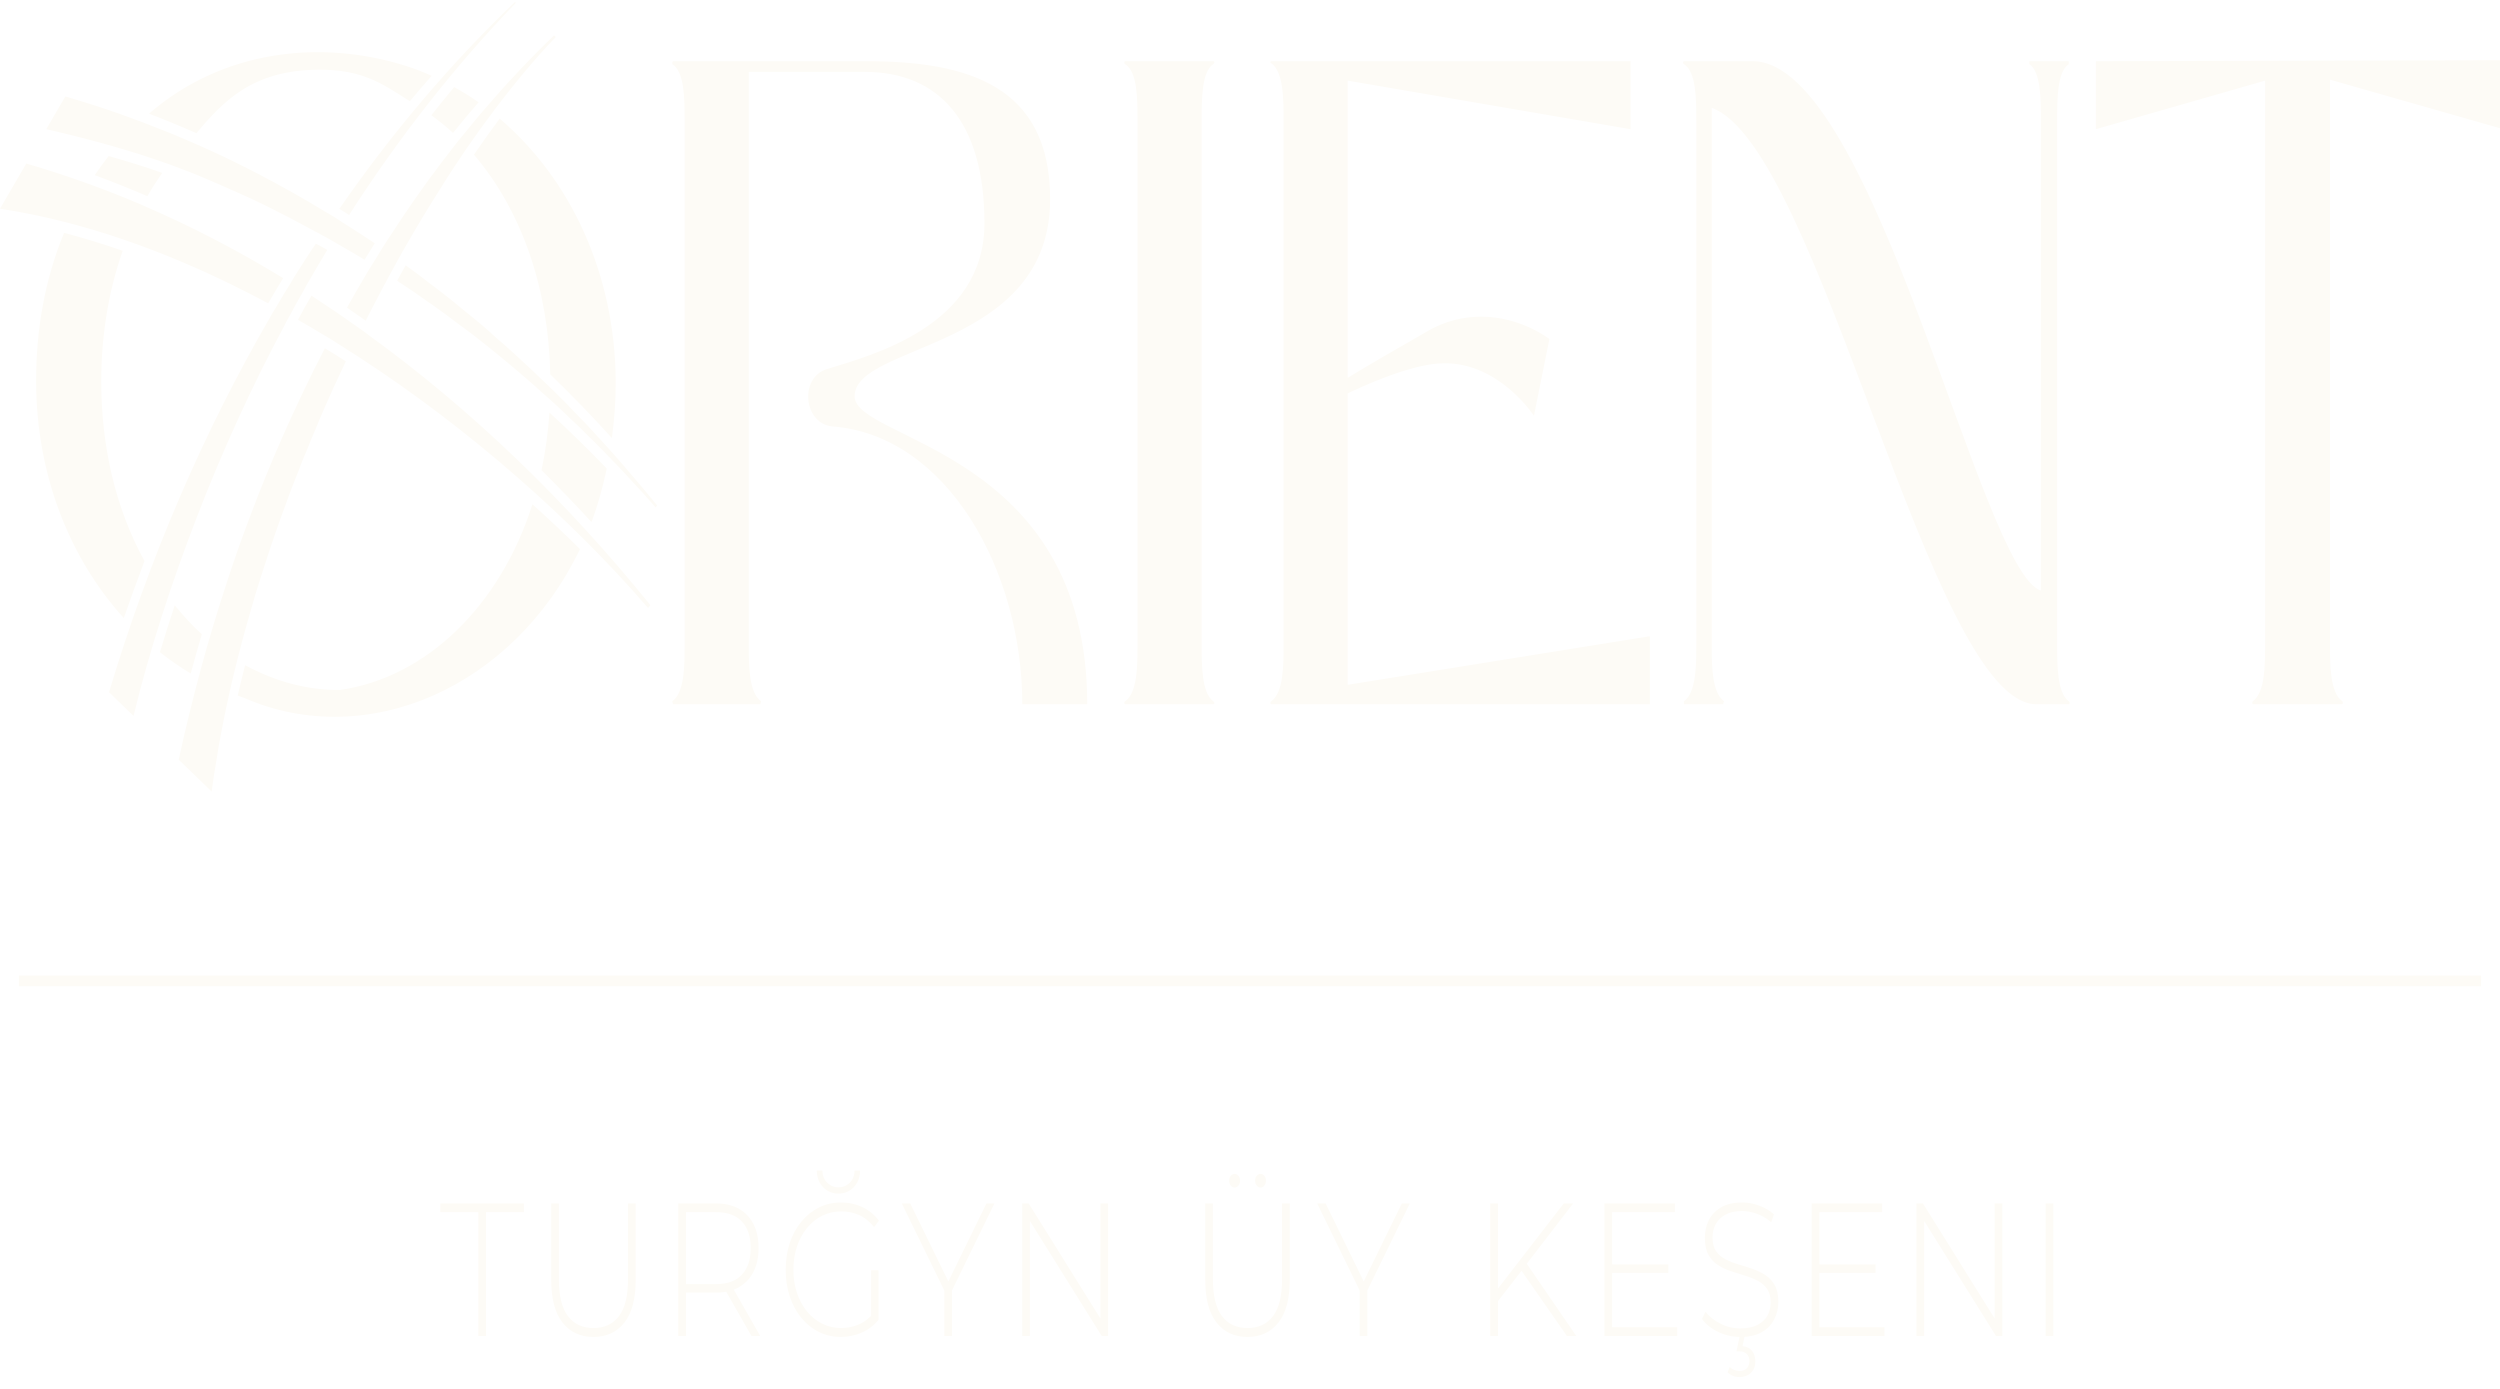
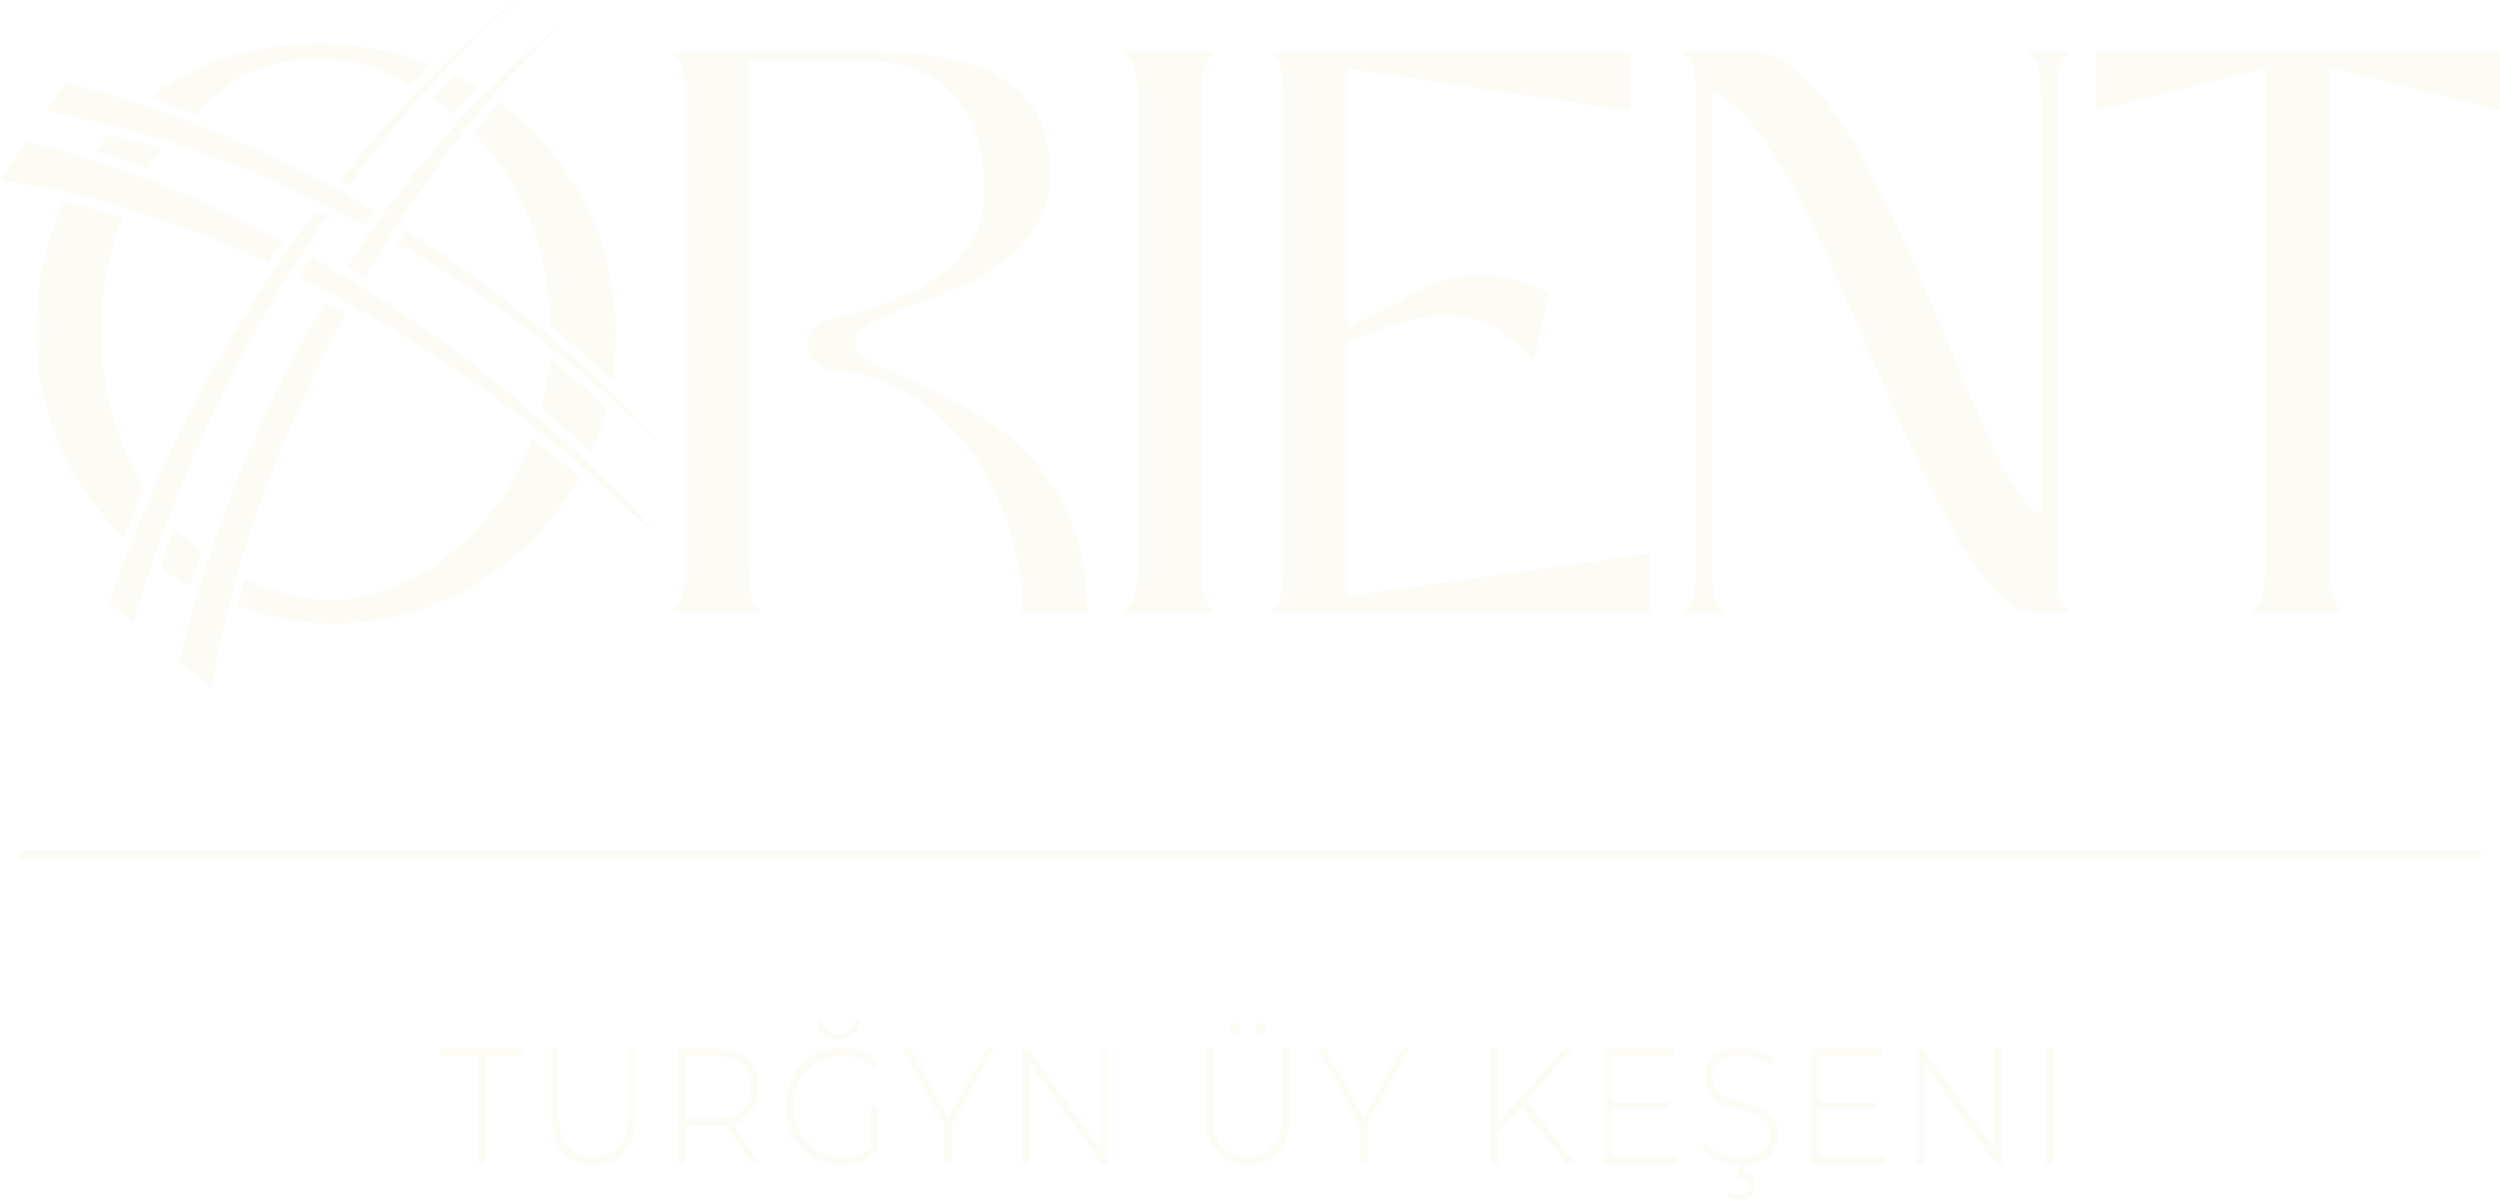
- <svg xmlns="http://www.w3.org/2000/svg" width="180" height="100" viewBox="0 0 180 100" fill="none">
-   <path d="M34.437 96.191V87.275H31.704V86.648H37.723V87.275H34.99V96.191H34.437ZM178.638 71.013H1.361V70.243H178.638V71.013ZM20.876 22.704L20.931 22.598C21.211 22.056 21.509 21.529 21.813 21.008L21.856 20.934L21.911 20.827C21.989 20.674 22.07 20.522 22.155 20.375L22.2 20.3L22.204 20.302C22.651 19.527 23.104 18.756 23.564 17.992L23.564 17.992C23.292 17.837 23.019 17.687 22.743 17.546C22.263 18.239 21.806 18.959 21.352 19.68L21.308 19.75L21.305 19.748C21.181 19.95 21.056 20.15 20.939 20.362C20.573 20.943 20.218 21.529 19.874 22.13L19.872 22.134C19.732 22.354 19.593 22.575 19.468 22.81C14.648 31.107 10.731 40.228 7.851 49.84L9.613 51.546C10.774 46.753 12.415 41.791 14.162 37.258C16.004 32.482 18.105 27.861 20.466 23.461L20.509 23.382L20.508 23.381L20.561 23.274C20.645 23.104 20.735 22.937 20.832 22.777L20.876 22.704L20.876 22.704ZM24.899 26.016C24.403 25.688 23.898 25.379 23.392 25.076C22.829 26.154 22.29 27.251 21.762 28.356C21.485 28.939 21.21 29.523 20.942 30.112C20.535 31.004 20.142 31.905 19.753 32.807C19.52 33.378 19.277 33.944 19.042 34.517L19.037 34.53L19.031 34.542L19.028 34.549L19.024 34.556C19.021 34.563 19.02 34.569 19.019 34.577L19.017 34.597L19.009 34.614C18.803 35.105 18.609 35.603 18.418 36.103C18.098 36.936 17.78 37.771 17.474 38.613C17.278 39.155 17.081 39.695 16.898 40.245C16.643 40.979 16.398 41.718 16.163 42.463C15.894 43.262 15.65 44.072 15.404 44.881C14.738 47.065 14.152 49.266 13.603 51.503C13.343 52.562 13.099 53.627 12.868 54.697L15.239 56.993C15.346 56.18 15.466 55.37 15.612 54.568C15.698 53.98 15.797 53.392 15.918 52.813C16.172 51.44 16.457 50.114 16.774 48.778C16.985 47.891 17.213 46.986 17.45 46.113C17.652 45.366 17.855 44.618 18.075 43.88C18.286 43.13 18.505 42.382 18.748 41.647C18.982 40.905 19.226 40.167 19.471 39.429C19.911 38.106 20.382 36.8 20.868 35.502C21.07 34.964 21.282 34.431 21.493 33.901C21.691 33.356 21.91 32.821 22.142 32.299C22.312 31.857 22.488 31.416 22.681 30.99C22.892 30.462 23.113 29.937 23.343 29.419C23.571 28.906 23.804 28.397 24.029 27.879C24.319 27.257 24.604 26.633 24.899 26.016V26.016V26.016ZM26.247 18.7C26.49 18.303 26.733 17.906 26.982 17.515C26.431 17.153 25.884 16.786 25.327 16.436C25.143 16.313 24.957 16.195 24.766 16.083C24.522 15.915 24.276 15.759 24.029 15.605L24.028 15.604L24.028 15.605L23.969 15.569C23.807 15.471 23.647 15.367 23.478 15.281C22.669 14.788 21.858 14.309 21.04 13.849C20.22 13.388 19.394 12.943 18.564 12.509C17.508 11.957 16.442 11.432 15.367 10.938C14.829 10.692 14.291 10.447 13.749 10.217L13.697 10.195C13.644 10.172 13.591 10.149 13.538 10.126C13.535 10.125 13.532 10.124 13.529 10.122C12.755 9.783 11.976 9.461 11.189 9.167C11.166 9.158 11.144 9.149 11.122 9.14C10.584 8.921 10.043 8.714 9.498 8.521C8.937 8.306 8.372 8.112 7.807 7.92C7.14 7.694 6.471 7.475 5.798 7.273C5.438 7.166 5.08 7.055 4.72 6.95C4.715 6.948 4.709 6.947 4.704 6.946L3.334 9.298C4.961 9.678 6.583 10.085 8.196 10.547L8.359 10.594L8.357 10.596C9.634 10.964 10.905 11.368 12.164 11.824L12.165 11.824L12.167 11.822L12.217 11.841C13.114 12.165 14.006 12.514 14.889 12.894C15.63 13.213 16.372 13.526 17.107 13.864C17.848 14.185 18.582 14.533 19.312 14.896C19.828 15.153 20.341 15.42 20.856 15.682C21.431 15.99 22.006 16.297 22.584 16.606C22.61 16.622 22.633 16.637 22.657 16.652L22.657 16.652C22.69 16.666 22.723 16.678 22.755 16.698C22.855 16.74 22.949 16.797 23.045 16.851L23.148 16.91L23.146 16.913C23.357 17.022 23.569 17.131 23.776 17.252C23.836 17.287 23.896 17.323 23.956 17.36L23.956 17.36L24.02 17.396C24.197 17.493 24.373 17.592 24.544 17.699C25.115 18.02 25.68 18.36 26.246 18.7H26.246L26.247 18.7ZM1.893 11.775L0 15.027C1.611 15.273 3.214 15.606 4.805 16.017L4.928 16.048L4.927 16.05C9.857 17.339 14.676 19.359 19.308 21.842L19.308 21.842C19.661 21.231 20.02 20.624 20.386 20.025V20.025C17.134 18.04 13.787 16.298 10.366 14.824L10.256 14.777L10.258 14.774C8.984 14.226 7.699 13.721 6.406 13.249L6.404 13.248L6.403 13.25L6.347 13.229C4.873 12.694 3.387 12.21 1.893 11.775V11.775ZM33.386 22.335C32.897 21.921 32.403 21.521 31.903 21.134C31.607 20.905 31.314 20.67 31.009 20.456C30.7 20.223 30.397 19.98 30.09 19.748L29.207 19.101C29.001 19.468 28.802 19.842 28.595 20.209C28.646 20.242 28.695 20.274 28.741 20.317L28.742 20.318C29.489 20.795 30.224 21.302 30.947 21.827C31.046 21.889 31.147 21.953 31.241 22.027C31.792 22.411 32.336 22.815 32.871 23.228C32.95 23.278 33.03 23.336 33.104 23.398C33.382 23.596 33.658 23.806 33.937 24.014C35.312 25.078 36.664 26.187 37.992 27.34C38.376 27.674 38.759 28.009 39.132 28.357C39.46 28.632 39.801 28.946 40.12 29.238C40.196 29.307 40.27 29.379 40.345 29.45C40.592 29.685 40.84 29.917 41.08 30.159C41.539 30.564 41.978 31.009 42.415 31.452C42.696 31.713 42.973 31.983 43.236 32.269C43.298 32.328 43.362 32.389 43.426 32.452C43.577 32.605 43.723 32.764 43.87 32.921L43.873 32.906L43.985 33.03C44.039 33.09 44.093 33.15 44.143 33.208C44.194 33.255 44.246 33.309 44.302 33.362C44.686 33.766 45.072 34.161 45.442 34.578C46.042 35.21 46.627 35.868 47.206 36.534L47.316 36.396C46.733 35.677 46.143 34.967 45.54 34.27C45.44 34.145 45.33 34.038 45.233 33.916C45.067 33.723 44.906 33.52 44.731 33.331C44.487 33.035 44.233 32.757 43.98 32.478L43.943 32.436L43.943 32.435L43.942 32.434C43.879 32.364 43.817 32.293 43.755 32.222C43.514 31.95 43.267 31.686 43.02 31.422C42.764 31.147 42.515 30.864 42.26 30.59C41.926 30.247 41.592 29.903 41.255 29.558C41.126 29.412 40.993 29.276 40.864 29.142C40.789 29.08 40.725 29 40.655 28.927C40.369 28.646 40.083 28.363 39.797 28.079C39.754 28.036 39.709 27.995 39.664 27.952C39.624 27.913 39.584 27.874 39.544 27.835L39.492 27.785C38.669 26.991 37.827 26.191 36.987 25.431C36.948 25.397 36.908 25.359 36.865 25.323C36.492 24.975 36.11 24.649 35.726 24.322C35.055 23.682 34.097 22.895 33.386 22.335L33.386 22.335ZM46.658 43.773L46.83 43.572C40.759 36.063 33.94 29.478 26.553 24.137C26.376 23.994 26.198 23.86 26.014 23.736C25.554 23.408 25.093 23.084 24.629 22.766C24.625 22.763 24.621 22.76 24.616 22.757L24.56 22.718C24.403 22.611 24.244 22.507 24.09 22.396C23.537 22.025 22.982 21.654 22.424 21.287H22.424C22.092 21.859 21.766 22.436 21.456 23.028C22.043 23.366 22.629 23.703 23.208 24.059C23.39 24.166 23.573 24.274 23.758 24.382L23.761 24.384C24.14 24.622 24.521 24.862 24.9 25.107C25.01 25.178 25.12 25.25 25.23 25.323L25.23 25.322L25.303 25.366C25.468 25.465 25.631 25.571 25.793 25.677C29.778 28.268 33.629 31.191 37.31 34.413C40.545 37.244 43.76 40.413 46.658 43.772V43.773ZM37.139 0.204L37.078 0.143C32.471 4.544 28.232 9.55 24.433 15.035H24.433C24.669 15.176 24.901 15.329 25.132 15.482C28.69 9.934 32.767 4.734 37.139 0.204V0.204ZM40.014 2.669L39.892 2.546C39.331 3.081 38.784 3.636 38.237 4.193C37.735 4.706 37.24 5.23 36.753 5.767C36.738 5.782 36.723 5.792 36.71 5.806L36.706 5.81L36.701 5.814C36.688 5.824 36.672 5.849 36.656 5.863L36.65 5.869L36.644 5.87L36.645 5.872C36.208 6.365 35.761 6.843 35.334 7.35C34.719 8.045 34.117 8.756 33.532 9.491C33.116 9.984 32.712 10.492 32.32 11.016C31.988 11.432 31.67 11.863 31.352 12.294C31.021 12.726 30.696 13.164 30.384 13.618C30.021 14.12 29.667 14.629 29.318 15.143C29.02 15.58 28.721 16.015 28.436 16.467C28.267 16.722 28.1 16.975 27.932 17.227L27.884 17.299L27.884 17.3L27.821 17.402C27.716 17.568 27.607 17.731 27.505 17.899L27.496 17.913C27.257 18.289 27.025 18.672 26.794 19.055L26.788 19.064C26.658 19.271 26.523 19.472 26.402 19.686L26.401 19.687L26.404 19.689L26.34 19.796C25.877 20.571 25.428 21.358 24.985 22.15C25.437 22.457 25.886 22.771 26.332 23.09C26.556 22.652 26.775 22.21 27.006 21.781C27.219 21.365 27.44 20.954 27.654 20.538L27.68 20.487H27.688C27.785 20.297 27.883 20.107 27.986 19.921L28.03 19.842L28.03 19.842L28.088 19.737C28.276 19.39 28.468 19.048 28.658 18.698C28.779 18.498 28.884 18.287 28.999 18.085C29.455 17.28 29.926 16.489 30.396 15.697C30.834 14.962 31.286 14.241 31.744 13.526C33.949 9.931 37.245 5.525 40.014 2.669ZM31.056 8.297C31.592 8.691 32.118 9.107 32.617 9.57C33.216 8.817 33.835 8.089 34.456 7.363C33.886 6.963 33.297 6.605 32.702 6.27C32.15 6.941 31.593 7.607 31.056 8.297V8.297V8.297ZM12.58 43.581C12.209 44.698 11.856 45.825 11.517 46.958V46.958C12.231 47.525 12.971 48.039 13.733 48.494C13.986 47.545 14.258 46.605 14.532 45.666C13.836 45.041 13.194 44.328 12.58 43.581V43.581ZM8.832 18.057C7.437 17.573 6.031 17.136 4.614 16.765C3.235 20.107 2.586 23.763 2.601 27.52C2.627 34.154 4.974 40.146 8.914 44.503C9.39 43.122 9.887 41.753 10.405 40.396L10.405 40.396C8.308 36.589 7.298 32.135 7.29 27.52C7.284 24.256 7.785 21.049 8.832 18.057ZM17.647 47.892C17.465 48.62 17.281 49.347 17.115 50.081C17.287 50.141 17.455 50.215 17.632 50.27C22.004 52.174 26.862 51.994 31.205 50.071C35.54 48.152 39.37 44.508 41.758 39.535C40.639 38.423 39.494 37.354 38.336 36.307C36.018 43.611 30.709 48.779 24.485 49.677L24.48 49.678H24.475C22.127 49.698 19.799 49.068 17.647 47.892V47.892ZM10.611 14.127C10.945 13.544 11.305 12.987 11.683 12.45C10.406 11.994 9.115 11.603 7.821 11.235C7.475 11.678 7.141 12.136 6.824 12.611C8.095 13.083 9.359 13.582 10.611 14.127ZM14.145 9.59C15.143 8.384 16.164 7.29 17.407 6.497C18.984 5.49 20.696 5.096 22.452 5.028C23.843 4.973 25.226 5.099 26.56 5.626C27.597 6.036 28.542 6.672 29.507 7.287C30.024 6.666 30.553 6.062 31.082 5.458C30.496 5.198 29.903 4.962 29.301 4.77C26.191 3.775 22.884 3.492 19.698 4.012C16.502 4.534 13.392 5.874 10.73 8.184C11.876 8.624 13.014 9.093 14.145 9.59ZM44.058 31.539C44.232 30.21 44.335 28.868 44.331 27.52C44.306 19.721 41.064 12.87 35.977 8.541C35.344 9.389 34.727 10.255 34.124 11.136V11.136C37.653 15.275 39.498 20.92 39.619 26.951V26.951C41.137 28.42 42.618 29.949 44.058 31.539ZM42.586 37.589C43.054 36.355 43.406 35.054 43.687 33.734C42.344 32.34 40.968 30.995 39.561 29.704C39.465 31.103 39.281 32.495 38.989 33.851C40.209 35.066 41.413 36.305 42.586 37.589H42.586V37.589ZM167.76 46.437C167.76 47.906 167.76 49.864 168.65 50.493C168.705 50.563 168.705 50.703 168.594 50.703H162.251C162.14 50.703 162.14 50.563 162.197 50.493C163.086 49.864 163.086 47.906 163.086 46.437V5.806L150.902 9.302V4.407L180 4.337V9.232L167.76 5.736V46.437L167.76 46.437ZM148.949 50.703H146.612C138.99 50.703 131.034 10.561 123.245 7.764V46.437C123.245 47.906 123.245 49.864 124.135 50.493C124.079 50.633 124.079 50.563 124.079 50.703H121.242V50.493C122.132 49.864 122.132 47.906 122.132 46.437V8.673C122.132 7.135 122.132 5.176 121.242 4.617C121.131 4.547 121.186 4.407 121.242 4.407H126.194C134.984 4.407 142.607 41.192 146.946 42.521V8.673C146.946 7.135 146.946 5.176 146.111 4.617V4.407H148.949V4.617C148.114 5.176 148.114 7.135 148.114 8.673V46.437C148.114 47.906 148.114 49.864 148.949 50.493C149.06 50.563 149.004 50.703 148.949 50.703V50.703ZM118.789 45.808V50.703H91.527C91.472 50.703 91.416 50.563 91.527 50.494C92.418 49.864 92.418 47.906 92.418 46.437V8.673C92.418 7.135 92.418 5.177 91.527 4.547C91.416 4.547 91.472 4.407 91.527 4.407H117.398V9.302L97.036 5.806V27.206C97.926 26.646 100.929 24.898 102.655 23.919C104.045 23.079 105.437 22.8 106.66 22.8C109.499 22.8 111.556 24.408 111.556 24.408L110.444 29.933C110.444 29.933 107.941 26.087 103.935 26.157C101.597 26.157 97.758 27.975 97.036 28.325V49.305L118.789 45.808L118.789 45.808ZM87.354 50.493C87.464 50.563 87.464 50.703 87.354 50.703H81.01C80.955 50.703 80.9 50.563 81.01 50.493C81.901 49.864 81.901 47.906 81.901 46.437V8.673C81.901 7.134 81.901 5.176 81.01 4.617C80.9 4.547 80.955 4.407 81.01 4.407H87.354C87.464 4.407 87.464 4.547 87.354 4.617C86.519 5.176 86.519 7.134 86.519 8.673V46.437C86.519 47.906 86.519 49.864 87.354 50.493ZM78.28 50.703H73.606C73.606 41.122 68.209 31.332 59.919 30.702C57.861 30.492 57.527 27.206 59.53 26.576C62.702 25.597 70.88 23.499 70.88 16.086C70.88 8.673 67.542 5.176 62.257 5.176H53.91V46.437C53.91 47.906 53.91 49.864 54.8 50.493L54.745 50.703H48.459L48.403 50.493C49.293 49.864 49.293 47.906 49.293 46.437V8.673C49.293 7.135 49.293 5.176 48.403 4.617C48.403 4.477 48.403 4.477 48.459 4.407H62.367C69.656 4.407 75.609 6.155 75.609 14.338C75.609 25.247 61.533 24.688 61.533 28.534C61.533 31.752 78.28 32.38 78.28 50.703H78.28ZM147.288 86.648H147.841V96.191H147.288V86.648ZM137.986 96.191V86.648H138.452L143.864 95.332H143.614V86.648H144.168V96.191H143.712L138.289 87.507H138.539V96.191H137.986H137.986ZM130.926 91.038H135.037V91.652H130.926V91.038ZM130.991 95.564H135.676V96.191H130.438V86.648H135.514V87.275H130.991V95.564V95.564ZM125.244 99.15C125.077 99.15 124.924 99.122 124.783 99.068C124.642 99.013 124.51 98.927 124.387 98.809L124.539 98.427C124.64 98.518 124.751 98.588 124.87 98.638C124.989 98.688 125.114 98.713 125.244 98.713C125.461 98.713 125.634 98.649 125.764 98.522C125.895 98.395 125.96 98.218 125.96 97.991C125.96 97.791 125.898 97.625 125.775 97.493C125.652 97.362 125.475 97.296 125.244 97.296H125.027L125.276 96.109H125.634L125.461 96.927C125.75 96.945 125.976 97.054 126.139 97.254C126.301 97.454 126.383 97.709 126.383 98.018C126.383 98.363 126.276 98.638 126.063 98.843C125.849 99.047 125.576 99.15 125.244 99.15ZM125.309 96.259C124.745 96.259 124.212 96.139 123.709 95.898C123.207 95.657 122.818 95.346 122.543 94.964L122.793 94.446C123.053 94.782 123.409 95.066 123.861 95.298C124.313 95.53 124.792 95.645 125.298 95.645C125.804 95.645 126.218 95.561 126.54 95.394C126.862 95.225 127.1 95 127.256 94.719C127.411 94.437 127.489 94.124 127.489 93.778C127.489 93.369 127.402 93.042 127.229 92.797C127.055 92.551 126.828 92.355 126.545 92.21C126.263 92.065 125.956 91.942 125.623 91.842C125.291 91.743 124.954 91.636 124.615 91.522C124.275 91.408 123.964 91.26 123.682 91.079C123.4 90.897 123.174 90.649 123.004 90.335C122.834 90.022 122.749 89.616 122.749 89.116C122.749 88.661 122.843 88.243 123.031 87.862C123.219 87.48 123.512 87.171 123.91 86.934C124.308 86.698 124.817 86.58 125.439 86.58C125.858 86.58 126.272 86.657 126.681 86.812C127.089 86.966 127.438 87.175 127.728 87.439L127.522 87.998C127.203 87.725 126.862 87.523 126.497 87.391C126.131 87.259 125.779 87.193 125.439 87.193C124.955 87.193 124.554 87.28 124.235 87.453C123.917 87.625 123.682 87.854 123.53 88.141C123.378 88.427 123.302 88.747 123.302 89.102C123.302 89.511 123.387 89.838 123.557 90.084C123.727 90.329 123.953 90.524 124.235 90.669C124.517 90.815 124.828 90.938 125.168 91.038C125.508 91.138 125.844 91.245 126.177 91.358C126.509 91.472 126.817 91.619 127.099 91.801C127.381 91.983 127.608 92.228 127.782 92.537C127.956 92.846 128.042 93.246 128.042 93.737C128.042 94.183 127.945 94.598 127.749 94.984C127.554 95.371 127.256 95.68 126.855 95.911C126.453 96.143 125.938 96.259 125.309 96.259L125.309 96.259ZM116.006 91.038H120.117V91.652H116.006V91.038ZM116.072 95.564H120.757V96.191H115.518V86.648H120.594V87.275H116.072V95.564V95.564ZM112.819 96.191L109.403 91.283L109.782 90.779L113.492 96.191H112.819ZM107.776 93.778L107.754 92.906L112.591 86.648H113.264L109.88 91.052L109.566 91.475L107.776 93.778V93.778ZM107.299 86.648H107.852V96.191H107.299V86.648ZM97.895 96.191V92.729L98.025 93.178L94.837 86.648H95.444L98.34 92.578H98.036L100.932 86.648H101.507L98.318 93.178L98.448 92.729V96.191H97.895H97.895ZM90.758 85.503C90.656 85.503 90.566 85.455 90.487 85.36C90.407 85.265 90.367 85.149 90.367 85.012C90.367 84.867 90.407 84.749 90.487 84.657C90.566 84.567 90.656 84.521 90.758 84.521C90.866 84.521 90.958 84.567 91.034 84.657C91.11 84.749 91.148 84.867 91.148 85.012C91.148 85.149 91.11 85.265 91.034 85.36C90.958 85.455 90.866 85.503 90.758 85.503ZM88.892 85.503C88.784 85.503 88.692 85.455 88.615 85.36C88.54 85.265 88.502 85.149 88.502 85.012C88.502 84.867 88.54 84.749 88.615 84.657C88.692 84.567 88.784 84.521 88.892 84.521C89 84.521 89.093 84.567 89.169 84.657C89.245 84.749 89.283 84.867 89.283 85.012C89.283 85.149 89.245 85.265 89.169 85.36C89.093 85.455 89 85.503 88.892 85.503ZM89.814 96.26C88.874 96.26 88.133 95.914 87.591 95.223C87.048 94.533 86.777 93.505 86.777 92.142V86.648H87.33V92.115C87.33 93.306 87.547 94.187 87.981 94.76C88.415 95.332 89.029 95.619 89.825 95.619C90.613 95.619 91.224 95.332 91.658 94.76C92.091 94.187 92.308 93.305 92.308 92.115V86.648H92.862V92.142C92.862 93.505 92.59 94.533 92.048 95.223C91.506 95.914 90.761 96.26 89.814 96.26H89.814ZM73.6 96.191V86.648H74.066L79.478 95.332H79.229V86.648H79.782V96.191H79.326L73.903 87.507H74.153V96.191H73.599H73.6ZM67.988 96.191V92.729L68.118 93.178L64.929 86.648H65.537L68.433 92.578H68.129L71.025 86.648H71.6L68.411 93.178L68.541 92.729V96.191H67.988ZM62.721 94.964V91.46H63.252V95.033L62.721 94.964V94.964ZM60.368 85.939C59.941 85.939 59.577 85.789 59.277 85.489C58.977 85.189 58.82 84.785 58.806 84.276H59.207C59.221 84.649 59.341 84.944 59.565 85.162C59.789 85.38 60.057 85.489 60.367 85.489C60.686 85.489 60.957 85.38 61.181 85.162C61.405 84.944 61.521 84.649 61.528 84.276H61.929C61.915 84.785 61.757 85.189 61.458 85.489C61.157 85.789 60.794 85.939 60.367 85.939H60.368ZM60.541 96.259C59.97 96.259 59.442 96.139 58.958 95.898C58.473 95.657 58.052 95.319 57.694 94.882C57.336 94.446 57.059 93.935 56.864 93.349C56.669 92.762 56.571 92.12 56.571 91.42C56.571 90.72 56.669 90.077 56.864 89.49C57.059 88.904 57.338 88.393 57.7 87.957C58.061 87.52 58.482 87.182 58.963 86.941C59.444 86.7 59.974 86.58 60.552 86.58C61.101 86.58 61.611 86.689 62.081 86.907C62.551 87.125 62.952 87.452 63.285 87.889L62.938 88.352C62.605 87.943 62.242 87.652 61.848 87.48C61.454 87.307 61.025 87.22 60.563 87.22C60.071 87.22 59.616 87.325 59.196 87.534C58.777 87.743 58.411 88.038 58.1 88.42C57.79 88.802 57.549 89.247 57.379 89.756C57.21 90.266 57.125 90.82 57.125 91.42C57.125 92.019 57.21 92.574 57.379 93.083C57.549 93.592 57.79 94.037 58.1 94.419C58.411 94.801 58.777 95.096 59.196 95.305C59.616 95.514 60.071 95.619 60.563 95.619C61.011 95.619 61.436 95.532 61.837 95.359C62.239 95.187 62.605 94.901 62.938 94.501L63.252 95.033C62.912 95.441 62.506 95.748 62.032 95.953C61.559 96.157 61.062 96.259 60.541 96.259H60.541ZM54.106 96.191L52.132 92.729H52.761L54.735 96.191H54.106ZM49.388 92.783L49.139 92.456H51.558C52.375 92.456 52.995 92.228 53.418 91.774C53.841 91.32 54.052 90.683 54.052 89.865C54.052 89.039 53.841 88.4 53.418 87.95C52.995 87.5 52.375 87.275 51.558 87.275H49.139L49.388 86.934V92.783ZM48.835 96.191V86.648H51.558C52.194 86.648 52.74 86.776 53.195 87.03C53.651 87.284 54.002 87.65 54.247 88.127C54.493 88.605 54.616 89.184 54.616 89.865C54.616 90.529 54.493 91.099 54.247 91.577C54.002 92.054 53.651 92.421 53.195 92.681C52.74 92.94 52.194 93.069 51.558 93.069H49.139L49.388 92.742V96.191H48.835H48.835ZM42.724 96.26C41.784 96.26 41.043 95.914 40.5 95.223C39.958 94.533 39.687 93.506 39.687 92.142V86.648H40.24V92.115C40.24 93.306 40.457 94.187 40.891 94.76C41.325 95.332 41.939 95.619 42.735 95.619C43.523 95.619 44.133 95.332 44.567 94.76C45.001 94.187 45.218 93.306 45.218 92.115V86.648H45.771V92.142C45.771 93.506 45.5 94.533 44.958 95.223C44.416 95.914 43.671 96.26 42.724 96.26H42.724Z" fill="#FDFBF6" />
+ <svg xmlns="http://www.w3.org/2000/svg" width="200" height="96" viewBox="0 0 200 96" fill="none">
+   <path d="M38.263 93.132V84.486H35.226V83.878H41.914V84.486H38.877V93.132H38.263ZM198.487 68.718H1.512V67.971H198.487V68.718ZM23.195 21.876L23.256 21.773C23.567 21.247 23.898 20.737 24.236 20.232L24.285 20.159L24.346 20.056C24.433 19.907 24.522 19.76 24.617 19.618L24.666 19.545L24.671 19.547C25.168 18.795 25.672 18.048 26.182 17.307L26.182 17.307C25.88 17.157 25.577 17.011 25.27 16.874C24.736 17.547 24.229 18.244 23.724 18.943L23.675 19.012L23.672 19.01C23.535 19.206 23.395 19.399 23.265 19.605C22.86 20.169 22.464 20.737 22.083 21.319L22.08 21.323C21.924 21.537 21.771 21.751 21.631 21.979C16.275 30.024 11.924 38.868 8.723 48.188L10.681 49.842C11.971 45.195 13.794 40.384 15.736 35.988C17.782 31.357 20.116 26.877 22.74 22.61L22.788 22.533L22.787 22.533L22.846 22.429C22.939 22.264 23.039 22.102 23.146 21.947L23.195 21.876L23.195 21.876ZM27.666 25.087C27.114 24.769 26.554 24.47 25.991 24.176C25.365 25.221 24.767 26.285 24.18 27.357C23.872 27.921 23.567 28.488 23.268 29.059C22.817 29.924 22.381 30.798 21.948 31.672C21.689 32.226 21.418 32.775 21.158 33.33L21.152 33.343L21.145 33.354L21.142 33.362L21.138 33.368C21.134 33.375 21.133 33.381 21.132 33.388L21.13 33.407L21.121 33.425C20.892 33.9 20.677 34.384 20.464 34.868C20.109 35.676 19.755 36.486 19.416 37.302C19.198 37.827 18.979 38.351 18.776 38.885C18.492 39.596 18.22 40.312 17.959 41.035C17.66 41.81 17.389 42.595 17.115 43.38C16.376 45.498 15.724 47.631 15.114 49.801C14.825 50.827 14.554 51.86 14.298 52.898L16.933 55.124C17.051 54.335 17.185 53.55 17.347 52.773C17.443 52.202 17.552 51.632 17.687 51.07C17.969 49.739 18.285 48.454 18.638 47.158C18.872 46.298 19.126 45.421 19.389 44.574C19.613 43.85 19.838 43.125 20.083 42.409C20.318 41.681 20.561 40.956 20.832 40.244C21.091 39.524 21.362 38.808 21.635 38.093C22.124 36.81 22.647 35.544 23.187 34.286C23.411 33.763 23.646 33.247 23.881 32.733C24.101 32.204 24.345 31.686 24.603 31.18C24.791 30.751 24.986 30.323 25.202 29.91C25.435 29.398 25.681 28.89 25.937 28.387C26.19 27.89 26.449 27.396 26.699 26.894C27.021 26.29 27.338 25.685 27.666 25.087V25.087V25.087ZM29.163 17.994C29.433 17.609 29.703 17.224 29.98 16.844C29.368 16.494 28.76 16.138 28.141 15.799C27.936 15.679 27.73 15.565 27.517 15.456C27.246 15.293 26.973 15.142 26.699 14.992L26.698 14.992L26.698 14.992L26.632 14.957C26.452 14.863 26.275 14.761 26.087 14.679C25.188 14.201 24.286 13.736 23.377 13.29C22.466 12.843 21.549 12.411 20.627 11.991C19.453 11.456 18.269 10.946 17.075 10.468C16.477 10.229 15.879 9.991 15.277 9.768L15.219 9.746C15.16 9.725 15.101 9.702 15.042 9.68C15.039 9.679 15.036 9.678 15.032 9.676C14.172 9.347 13.306 9.035 12.432 8.75C12.406 8.741 12.382 8.733 12.358 8.724C11.761 8.511 11.159 8.311 10.553 8.123C9.93 7.915 9.303 7.727 8.675 7.541C7.933 7.322 7.19 7.109 6.442 6.914C6.043 6.81 5.644 6.703 5.244 6.6C5.238 6.599 5.233 6.598 5.227 6.596L3.705 8.877C5.512 9.246 7.315 9.641 9.107 10.089L9.287 10.134L9.286 10.136C10.704 10.493 12.117 10.884 13.516 11.326L13.517 11.327L13.519 11.325L13.575 11.342C14.572 11.657 15.562 11.996 16.543 12.364C17.367 12.673 18.191 12.977 19.008 13.305C19.831 13.616 20.647 13.953 21.458 14.305C22.031 14.554 22.601 14.813 23.173 15.067C23.813 15.366 24.451 15.663 25.093 15.963C25.122 15.979 25.148 15.993 25.174 16.008L25.174 16.008C25.211 16.021 25.248 16.033 25.283 16.052C25.394 16.093 25.499 16.148 25.605 16.201L25.72 16.258L25.718 16.261C25.953 16.366 26.187 16.472 26.417 16.589C26.485 16.623 26.551 16.658 26.617 16.695L26.617 16.694L26.689 16.729C26.885 16.823 27.081 16.919 27.271 17.023C27.905 17.334 28.534 17.664 29.163 17.994H29.163L29.163 17.994ZM2.103 11.279L0 14.432C1.791 14.671 3.572 14.994 5.338 15.392L5.475 15.422L5.474 15.424C10.952 16.674 16.306 18.633 21.453 21.04L21.453 21.04C21.846 20.447 22.245 19.859 22.651 19.278V19.278C19.038 17.353 15.319 15.665 11.518 14.236L11.396 14.19L11.397 14.187C9.982 13.656 8.554 13.165 7.117 12.708L7.116 12.708L7.115 12.709L7.052 12.689C5.415 12.17 3.764 11.701 2.103 11.279V11.279ZM37.095 21.518C36.553 21.117 36.004 20.729 35.448 20.354C35.119 20.131 34.793 19.904 34.454 19.696C34.111 19.47 33.775 19.234 33.433 19.009L32.453 18.382C32.223 18.738 32.002 19.101 31.772 19.457C31.829 19.488 31.884 19.52 31.935 19.562L31.936 19.562C32.766 20.025 33.582 20.517 34.386 21.025C34.496 21.086 34.608 21.148 34.713 21.22C35.324 21.592 35.928 21.984 36.523 22.384C36.611 22.433 36.7 22.489 36.782 22.549C37.091 22.741 37.398 22.945 37.708 23.146C39.235 24.178 40.738 25.253 42.214 26.371C42.64 26.695 43.065 27.02 43.48 27.357C43.844 27.624 44.223 27.929 44.578 28.212C44.662 28.279 44.745 28.348 44.828 28.417C45.102 28.645 45.378 28.87 45.645 29.104C46.154 29.497 46.642 29.929 47.128 30.358C47.44 30.611 47.748 30.873 48.04 31.15C48.109 31.207 48.18 31.267 48.251 31.328C48.418 31.477 48.581 31.63 48.744 31.783L48.747 31.768L48.872 31.889C48.932 31.946 48.992 32.005 49.048 32.061C49.104 32.107 49.162 32.159 49.225 32.21C49.651 32.602 50.081 32.985 50.491 33.39C51.158 34.002 51.808 34.641 52.451 35.286L52.574 35.152C51.925 34.455 51.27 33.766 50.6 33.091C50.489 32.97 50.367 32.866 50.259 32.748C50.075 32.56 49.896 32.363 49.701 32.18C49.43 31.894 49.148 31.624 48.867 31.353L48.825 31.312L48.825 31.311L48.824 31.31C48.755 31.243 48.686 31.173 48.617 31.105C48.349 30.841 48.074 30.585 47.8 30.329C47.516 30.063 47.239 29.788 46.956 29.522C46.585 29.19 46.214 28.856 45.839 28.522C45.696 28.38 45.548 28.248 45.404 28.119C45.322 28.058 45.25 27.981 45.172 27.91C44.855 27.637 44.537 27.364 44.219 27.088C44.171 27.046 44.121 27.006 44.072 26.965C44.027 26.927 43.983 26.889 43.938 26.851L43.88 26.802C42.966 26.032 42.029 25.257 41.097 24.52C41.053 24.488 41.009 24.45 40.962 24.415C40.547 24.078 40.122 23.762 39.695 23.445C38.95 22.824 37.886 22.061 37.095 21.518L37.095 21.518ZM51.843 42.305L52.033 42.11C45.288 34.83 37.711 28.444 29.503 23.265C29.307 23.127 29.109 22.997 28.904 22.877C28.393 22.559 27.881 22.245 27.366 21.936C27.361 21.933 27.357 21.93 27.352 21.927L27.289 21.89C27.114 21.786 26.938 21.685 26.767 21.577C26.152 21.218 25.535 20.858 24.916 20.502H24.916C24.547 21.056 24.184 21.616 23.84 22.19C24.492 22.518 25.144 22.845 25.787 23.19C25.989 23.294 26.192 23.398 26.398 23.503L26.401 23.505C26.823 23.736 27.246 23.968 27.667 24.206C27.789 24.275 27.911 24.345 28.034 24.415L28.034 24.415L28.114 24.457C28.298 24.553 28.479 24.656 28.659 24.758C33.086 27.271 37.365 30.105 41.455 33.23C45.05 35.975 48.622 39.047 51.843 42.304V42.305ZM41.265 0.06L41.197 0C36.079 4.267 31.369 9.121 27.148 14.44H27.148C27.41 14.576 27.667 14.725 27.924 14.873C31.878 9.493 36.407 4.451 41.265 0.06V0.06ZM44.46 2.449L44.324 2.33C43.701 2.849 43.093 3.387 42.486 3.927C41.928 4.424 41.378 4.933 40.837 5.453C40.82 5.468 40.804 5.478 40.789 5.491L40.784 5.495L40.779 5.498C40.764 5.509 40.746 5.533 40.729 5.546L40.722 5.552L40.715 5.553L40.716 5.555C40.231 6.033 39.735 6.497 39.26 6.989C38.577 7.663 37.908 8.352 37.258 9.064C36.795 9.542 36.346 10.035 35.911 10.543C35.542 10.947 35.189 11.364 34.835 11.782C34.467 12.201 34.106 12.626 33.76 13.066C33.357 13.552 32.964 14.046 32.575 14.544C32.245 14.968 31.912 15.39 31.595 15.829C31.408 16.075 31.222 16.32 31.035 16.566L30.982 16.636L30.983 16.636L30.912 16.735C30.796 16.896 30.675 17.054 30.561 17.217L30.552 17.23C30.285 17.595 30.028 17.966 29.771 18.337L29.765 18.346C29.62 18.547 29.471 18.742 29.335 18.95L29.334 18.951L29.338 18.953L29.267 19.057C28.752 19.807 28.254 20.571 27.761 21.339C28.263 21.637 28.762 21.941 29.258 22.25C29.507 21.826 29.75 21.397 30.007 20.981C30.243 20.578 30.489 20.18 30.727 19.776L30.756 19.726H30.765C30.873 19.542 30.981 19.357 31.096 19.177L31.144 19.101L31.145 19.101L31.209 18.999C31.418 18.663 31.632 18.331 31.842 17.992C31.977 17.798 32.094 17.593 32.221 17.397C32.727 16.616 33.251 15.849 33.773 15.082C34.26 14.369 34.763 13.67 35.271 12.977C37.721 9.491 41.383 5.219 44.46 2.449ZM34.507 7.907C35.102 8.288 35.686 8.691 36.24 9.141C36.907 8.411 37.595 7.705 38.285 7.001C37.651 6.613 36.997 6.266 36.335 5.941C35.722 6.592 35.104 7.237 34.507 7.906V7.907V7.907ZM13.978 42.118C13.566 43.202 13.173 44.294 12.797 45.394V45.394C13.59 45.943 14.412 46.441 15.259 46.883C15.54 45.963 15.843 45.052 16.147 44.141C15.374 43.535 14.659 42.844 13.978 42.119V42.118ZM9.814 17.37C8.263 16.9 6.701 16.477 5.126 16.118C3.595 19.358 2.874 22.903 2.89 26.546C2.919 32.978 5.527 38.788 9.905 43.013C10.434 41.674 10.985 40.346 11.561 39.031L11.561 39.031C9.231 35.34 8.109 31.021 8.1 26.546C8.094 23.381 8.65 20.271 9.814 17.37ZM19.608 46.3C19.405 47.005 19.201 47.71 19.017 48.422C19.207 48.48 19.395 48.551 19.591 48.605C24.449 50.451 29.846 50.277 34.673 48.412C39.489 46.551 43.744 43.018 46.397 38.196C45.154 37.118 43.882 36.081 42.596 35.066C40.02 42.148 34.121 47.16 27.206 48.03L27.2 48.03H27.195C24.586 48.05 21.999 47.439 19.608 46.299V46.3ZM11.79 13.559C12.161 12.994 12.561 12.454 12.981 11.933C11.562 11.492 10.128 11.112 8.69 10.755C8.306 11.185 7.935 11.629 7.582 12.09C8.994 12.547 10.399 13.031 11.79 13.559ZM15.717 9.16C16.825 7.991 17.96 6.93 19.341 6.161C21.093 5.185 22.995 4.803 24.947 4.736C26.492 4.683 28.029 4.806 29.511 5.317C30.663 5.714 31.713 6.33 32.785 6.927C33.36 6.325 33.948 5.74 34.536 5.153C33.884 4.902 33.225 4.673 32.556 4.486C29.101 3.522 25.426 3.248 21.887 3.752C18.335 4.258 14.88 5.557 11.922 7.797C13.195 8.223 14.46 8.679 15.717 9.16ZM48.953 30.442C49.146 29.154 49.261 27.852 49.257 26.546C49.229 18.984 45.626 12.341 39.975 8.143C39.272 8.965 38.586 9.805 37.915 10.659V10.659C41.836 14.673 43.887 20.146 44.021 25.994V25.994C45.708 27.418 47.354 28.901 48.953 30.442ZM47.318 36.309C47.838 35.112 48.228 33.851 48.541 32.571C47.048 31.219 45.52 29.915 43.957 28.663C43.85 30.02 43.646 31.369 43.322 32.684C44.676 33.862 46.014 35.064 47.318 36.309H47.318V36.309ZM186.4 44.889C186.4 46.312 186.4 48.211 187.389 48.822C187.45 48.889 187.45 49.025 187.326 49.025H180.279C180.156 49.025 180.156 48.889 180.218 48.822C181.207 48.211 181.207 46.313 181.207 44.889V5.491L167.668 8.881V4.135L200 4.067V8.814L186.4 5.423V44.889L186.4 44.889ZM165.499 49.025H162.903C154.433 49.025 145.594 10.102 136.939 7.389V44.888C136.939 46.312 136.939 48.211 137.928 48.821C137.865 48.957 137.865 48.889 137.865 49.025H134.713V48.821C135.703 48.211 135.703 46.312 135.703 44.888V8.271C135.703 6.779 135.703 4.881 134.713 4.338C134.59 4.27 134.651 4.135 134.713 4.135H140.216C149.982 4.135 158.452 39.803 163.274 41.091V8.271C163.274 6.779 163.274 4.88 162.345 4.338V4.135H165.499V4.338C164.571 4.88 164.571 6.779 164.571 8.271V44.888C164.571 46.312 164.571 48.211 165.499 48.821C165.623 48.889 165.56 49.025 165.499 49.025V49.025ZM131.988 44.278V49.025H101.697C101.636 49.025 101.574 48.889 101.697 48.822C102.686 48.211 102.686 46.313 102.686 44.889V8.271C102.686 6.779 102.686 4.881 101.697 4.27C101.574 4.27 101.636 4.135 101.697 4.135H130.442V8.881L107.818 5.491V26.241C108.807 25.698 112.144 24.003 114.061 23.054C115.605 22.24 117.152 21.969 118.512 21.969C121.665 21.969 123.952 23.528 123.952 23.528L122.715 28.886C122.715 28.886 119.934 25.156 115.483 25.224C112.886 25.224 108.621 26.987 107.818 27.326V47.669L131.988 44.278L131.988 44.278ZM97.06 48.822C97.183 48.889 97.183 49.025 97.06 49.025H90.012C89.95 49.025 89.889 48.889 90.012 48.822C91.001 48.211 91.001 46.313 91.001 44.889V8.271C91.001 6.779 91.001 4.881 90.012 4.338C89.889 4.271 89.95 4.135 90.012 4.135H97.06C97.183 4.135 97.183 4.271 97.06 4.338C96.132 4.881 96.132 6.779 96.132 8.271V44.889C96.132 46.312 96.132 48.211 97.06 48.822ZM86.978 49.025H81.785C81.785 39.735 75.788 30.242 66.577 29.631C64.29 29.428 63.919 26.241 66.144 25.631C69.669 24.681 78.755 22.647 78.755 15.459C78.755 8.271 75.046 4.881 69.174 4.881H59.9V44.889C59.9 46.312 59.9 48.211 60.889 48.822L60.828 49.025H53.843L53.781 48.822C54.77 48.211 54.77 46.313 54.77 44.889V8.271C54.77 6.78 54.77 4.881 53.781 4.338C53.781 4.202 53.781 4.202 53.843 4.135H69.296C77.395 4.135 84.01 5.83 84.01 13.764C84.01 24.342 68.37 23.8 68.37 27.529C68.37 30.649 86.978 31.259 86.978 49.025H86.978ZM163.653 83.878H164.268V93.131H163.653V83.878ZM153.317 93.132V83.878H153.835L159.849 92.299H159.572V83.878H160.186V93.132H159.68L153.655 84.711H153.932V93.132H153.317H153.317ZM145.473 88.135H150.041V88.73H145.473V88.135ZM145.546 92.524H150.752V93.131H144.931V83.878H150.571V84.486H145.546V92.524V92.524ZM139.16 96C138.975 96 138.804 95.974 138.648 95.921C138.491 95.868 138.344 95.784 138.208 95.67L138.377 95.299C138.489 95.387 138.612 95.456 138.744 95.504C138.877 95.552 139.015 95.577 139.16 95.577C139.401 95.577 139.594 95.515 139.738 95.392C139.883 95.268 139.955 95.097 139.955 94.876C139.955 94.682 139.887 94.522 139.75 94.394C139.614 94.266 139.417 94.202 139.16 94.202H138.919L139.196 93.052H139.594L139.401 93.845C139.722 93.863 139.973 93.968 140.154 94.163C140.335 94.356 140.425 94.603 140.425 94.903C140.425 95.238 140.307 95.504 140.069 95.703C139.833 95.9 139.529 96 139.16 96ZM139.232 93.198C138.605 93.198 138.013 93.081 137.455 92.847C136.896 92.614 136.465 92.312 136.159 91.942L136.436 91.439C136.726 91.766 137.121 92.041 137.623 92.265C138.125 92.49 138.658 92.602 139.22 92.602C139.783 92.602 140.242 92.521 140.6 92.358C140.957 92.195 141.223 91.977 141.395 91.704C141.568 91.431 141.654 91.127 141.654 90.792C141.654 90.395 141.558 90.078 141.365 89.84C141.172 89.602 140.92 89.412 140.606 89.272C140.293 89.131 139.951 89.012 139.582 88.915C139.212 88.818 138.838 88.714 138.461 88.604C138.083 88.494 137.738 88.35 137.424 88.174C137.111 87.998 136.86 87.758 136.671 87.454C136.482 87.15 136.388 86.756 136.388 86.271C136.388 85.83 136.493 85.425 136.702 85.055C136.91 84.685 137.235 84.385 137.678 84.156C138.12 83.927 138.686 83.812 139.377 83.812C139.843 83.812 140.303 83.887 140.757 84.037C141.21 84.187 141.598 84.39 141.92 84.645L141.691 85.187C141.337 84.922 140.957 84.726 140.552 84.599C140.146 84.471 139.754 84.407 139.377 84.407C138.838 84.407 138.393 84.491 138.039 84.658C137.686 84.826 137.424 85.048 137.256 85.326C137.087 85.603 137.003 85.914 137.003 86.257C137.003 86.654 137.097 86.972 137.286 87.21C137.475 87.448 137.726 87.637 138.039 87.778C138.353 87.919 138.698 88.038 139.076 88.135C139.453 88.231 139.827 88.335 140.196 88.445C140.566 88.555 140.907 88.698 141.221 88.875C141.534 89.051 141.787 89.289 141.98 89.588C142.173 89.888 142.269 90.276 142.269 90.752C142.269 91.184 142.161 91.587 141.944 91.961C141.727 92.336 141.396 92.636 140.95 92.86C140.504 93.085 139.931 93.197 139.232 93.197L139.232 93.198ZM128.896 88.135H133.464V88.73H128.896V88.135ZM128.968 92.524H134.174V93.131H128.354V83.878H133.994V84.486H128.968V92.524V92.524ZM125.355 93.132L121.559 88.373L121.98 87.884L126.102 93.132H125.355ZM119.751 90.792L119.727 89.946L125.102 83.879H125.849L122.089 88.148L121.74 88.558L119.751 90.792V90.792ZM119.221 83.878H119.835V93.132H119.221V83.878ZM108.772 93.132V89.774L108.917 90.21L105.374 83.878H106.049L109.266 89.629H108.929L112.147 83.878H112.786L109.243 90.21L109.387 89.774V93.132H108.772H108.772ZM100.842 82.768C100.729 82.768 100.629 82.722 100.541 82.629C100.452 82.537 100.408 82.424 100.408 82.292C100.408 82.151 100.452 82.037 100.541 81.948C100.629 81.86 100.729 81.816 100.842 81.816C100.963 81.816 101.065 81.86 101.149 81.948C101.233 82.037 101.276 82.151 101.276 82.292C101.276 82.424 101.234 82.537 101.149 82.629C101.065 82.721 100.963 82.768 100.842 82.768ZM98.769 82.768C98.648 82.768 98.546 82.722 98.462 82.629C98.378 82.537 98.335 82.424 98.335 82.292C98.335 82.151 98.377 82.037 98.462 81.948C98.546 81.86 98.648 81.816 98.769 81.816C98.889 81.816 98.992 81.86 99.076 81.948C99.161 82.037 99.203 82.151 99.203 82.292C99.203 82.424 99.161 82.537 99.076 82.629C98.992 82.721 98.889 82.768 98.769 82.768ZM99.793 93.198C98.749 93.198 97.926 92.863 97.323 92.193C96.72 91.523 96.419 90.527 96.419 89.206V83.878H97.034V89.179C97.034 90.334 97.275 91.188 97.757 91.744C98.239 92.299 98.921 92.577 99.805 92.577C100.681 92.577 101.36 92.299 101.842 91.744C102.324 91.188 102.565 90.333 102.565 89.179V83.878H103.18V89.206C103.18 90.527 102.878 91.523 102.276 92.193C101.673 92.863 100.846 93.198 99.793 93.198H99.793ZM81.777 93.132V83.878H82.295L88.309 92.299H88.032V83.878H88.647V93.132H88.14L82.115 84.711H82.392V93.132H81.777H81.777ZM75.542 93.132V89.774L75.687 90.21L72.144 83.878H72.819L76.036 89.629H75.699L78.916 83.878H79.555L76.012 90.21L76.157 89.774V93.132H75.542ZM69.69 91.942V88.544H70.281V92.008L69.69 91.942V91.942ZM67.075 83.191C66.601 83.191 66.197 83.045 65.864 82.754C65.531 82.464 65.356 82.072 65.34 81.578H65.786C65.802 81.94 65.934 82.226 66.183 82.437C66.432 82.649 66.73 82.754 67.075 82.754C67.429 82.754 67.73 82.649 67.979 82.437C68.228 82.226 68.356 81.94 68.365 81.578H68.81C68.794 82.072 68.619 82.464 68.286 82.754C67.953 83.045 67.549 83.191 67.075 83.191H67.075ZM67.268 93.198C66.633 93.198 66.047 93.081 65.508 92.847C64.97 92.614 64.502 92.285 64.104 91.862C63.707 91.44 63.399 90.944 63.182 90.375C62.966 89.807 62.857 89.183 62.857 88.505C62.857 87.826 62.966 87.203 63.182 86.634C63.399 86.066 63.709 85.57 64.111 85.147C64.512 84.724 64.98 84.396 65.514 84.162C66.049 83.929 66.637 83.812 67.28 83.812C67.89 83.812 68.457 83.918 68.979 84.129C69.501 84.341 69.947 84.658 70.317 85.081L69.931 85.53C69.561 85.134 69.158 84.852 68.72 84.684C68.282 84.517 67.806 84.433 67.292 84.433C66.746 84.433 66.24 84.535 65.773 84.737C65.308 84.94 64.902 85.226 64.556 85.597C64.211 85.967 63.944 86.399 63.755 86.892C63.566 87.386 63.472 87.923 63.472 88.505C63.472 89.086 63.566 89.624 63.755 90.118C63.944 90.611 64.211 91.043 64.556 91.413C64.902 91.783 65.308 92.07 65.773 92.272C66.24 92.475 66.746 92.576 67.292 92.576C67.79 92.576 68.262 92.493 68.708 92.325C69.154 92.158 69.561 91.88 69.931 91.492L70.28 92.008C69.903 92.404 69.451 92.702 68.925 92.9C68.398 93.098 67.846 93.198 67.268 93.198H67.268ZM60.118 93.132L57.925 89.774H58.624L60.817 93.132H60.118ZM54.876 89.827L54.599 89.51H57.286C58.194 89.51 58.883 89.289 59.353 88.849C59.823 88.408 60.058 87.791 60.058 86.998C60.058 86.196 59.823 85.577 59.353 85.141C58.883 84.705 58.194 84.486 57.286 84.486H54.599L54.876 84.156V89.827ZM54.261 93.132V83.879H57.286C57.993 83.879 58.6 84.002 59.106 84.248C59.612 84.495 60.002 84.85 60.275 85.313C60.548 85.775 60.685 86.337 60.685 86.998C60.685 87.641 60.548 88.194 60.275 88.657C60.002 89.12 59.612 89.476 59.106 89.728C58.6 89.979 57.993 90.105 57.286 90.105H54.599L54.876 89.787V93.132H54.261H54.261ZM47.471 93.198C46.426 93.198 45.603 92.863 45 92.193C44.398 91.523 44.097 90.528 44.097 89.206V83.878H44.711V89.179C44.711 90.334 44.952 91.188 45.434 91.743C45.916 92.299 46.599 92.577 47.483 92.577C48.358 92.577 49.037 92.299 49.519 91.743C50.002 91.188 50.242 90.334 50.242 89.179V83.878H50.857V89.206C50.857 90.528 50.556 91.523 49.953 92.193C49.351 92.863 48.523 93.198 47.471 93.198H47.471Z" fill="#FDFBF6" />
</svg>
